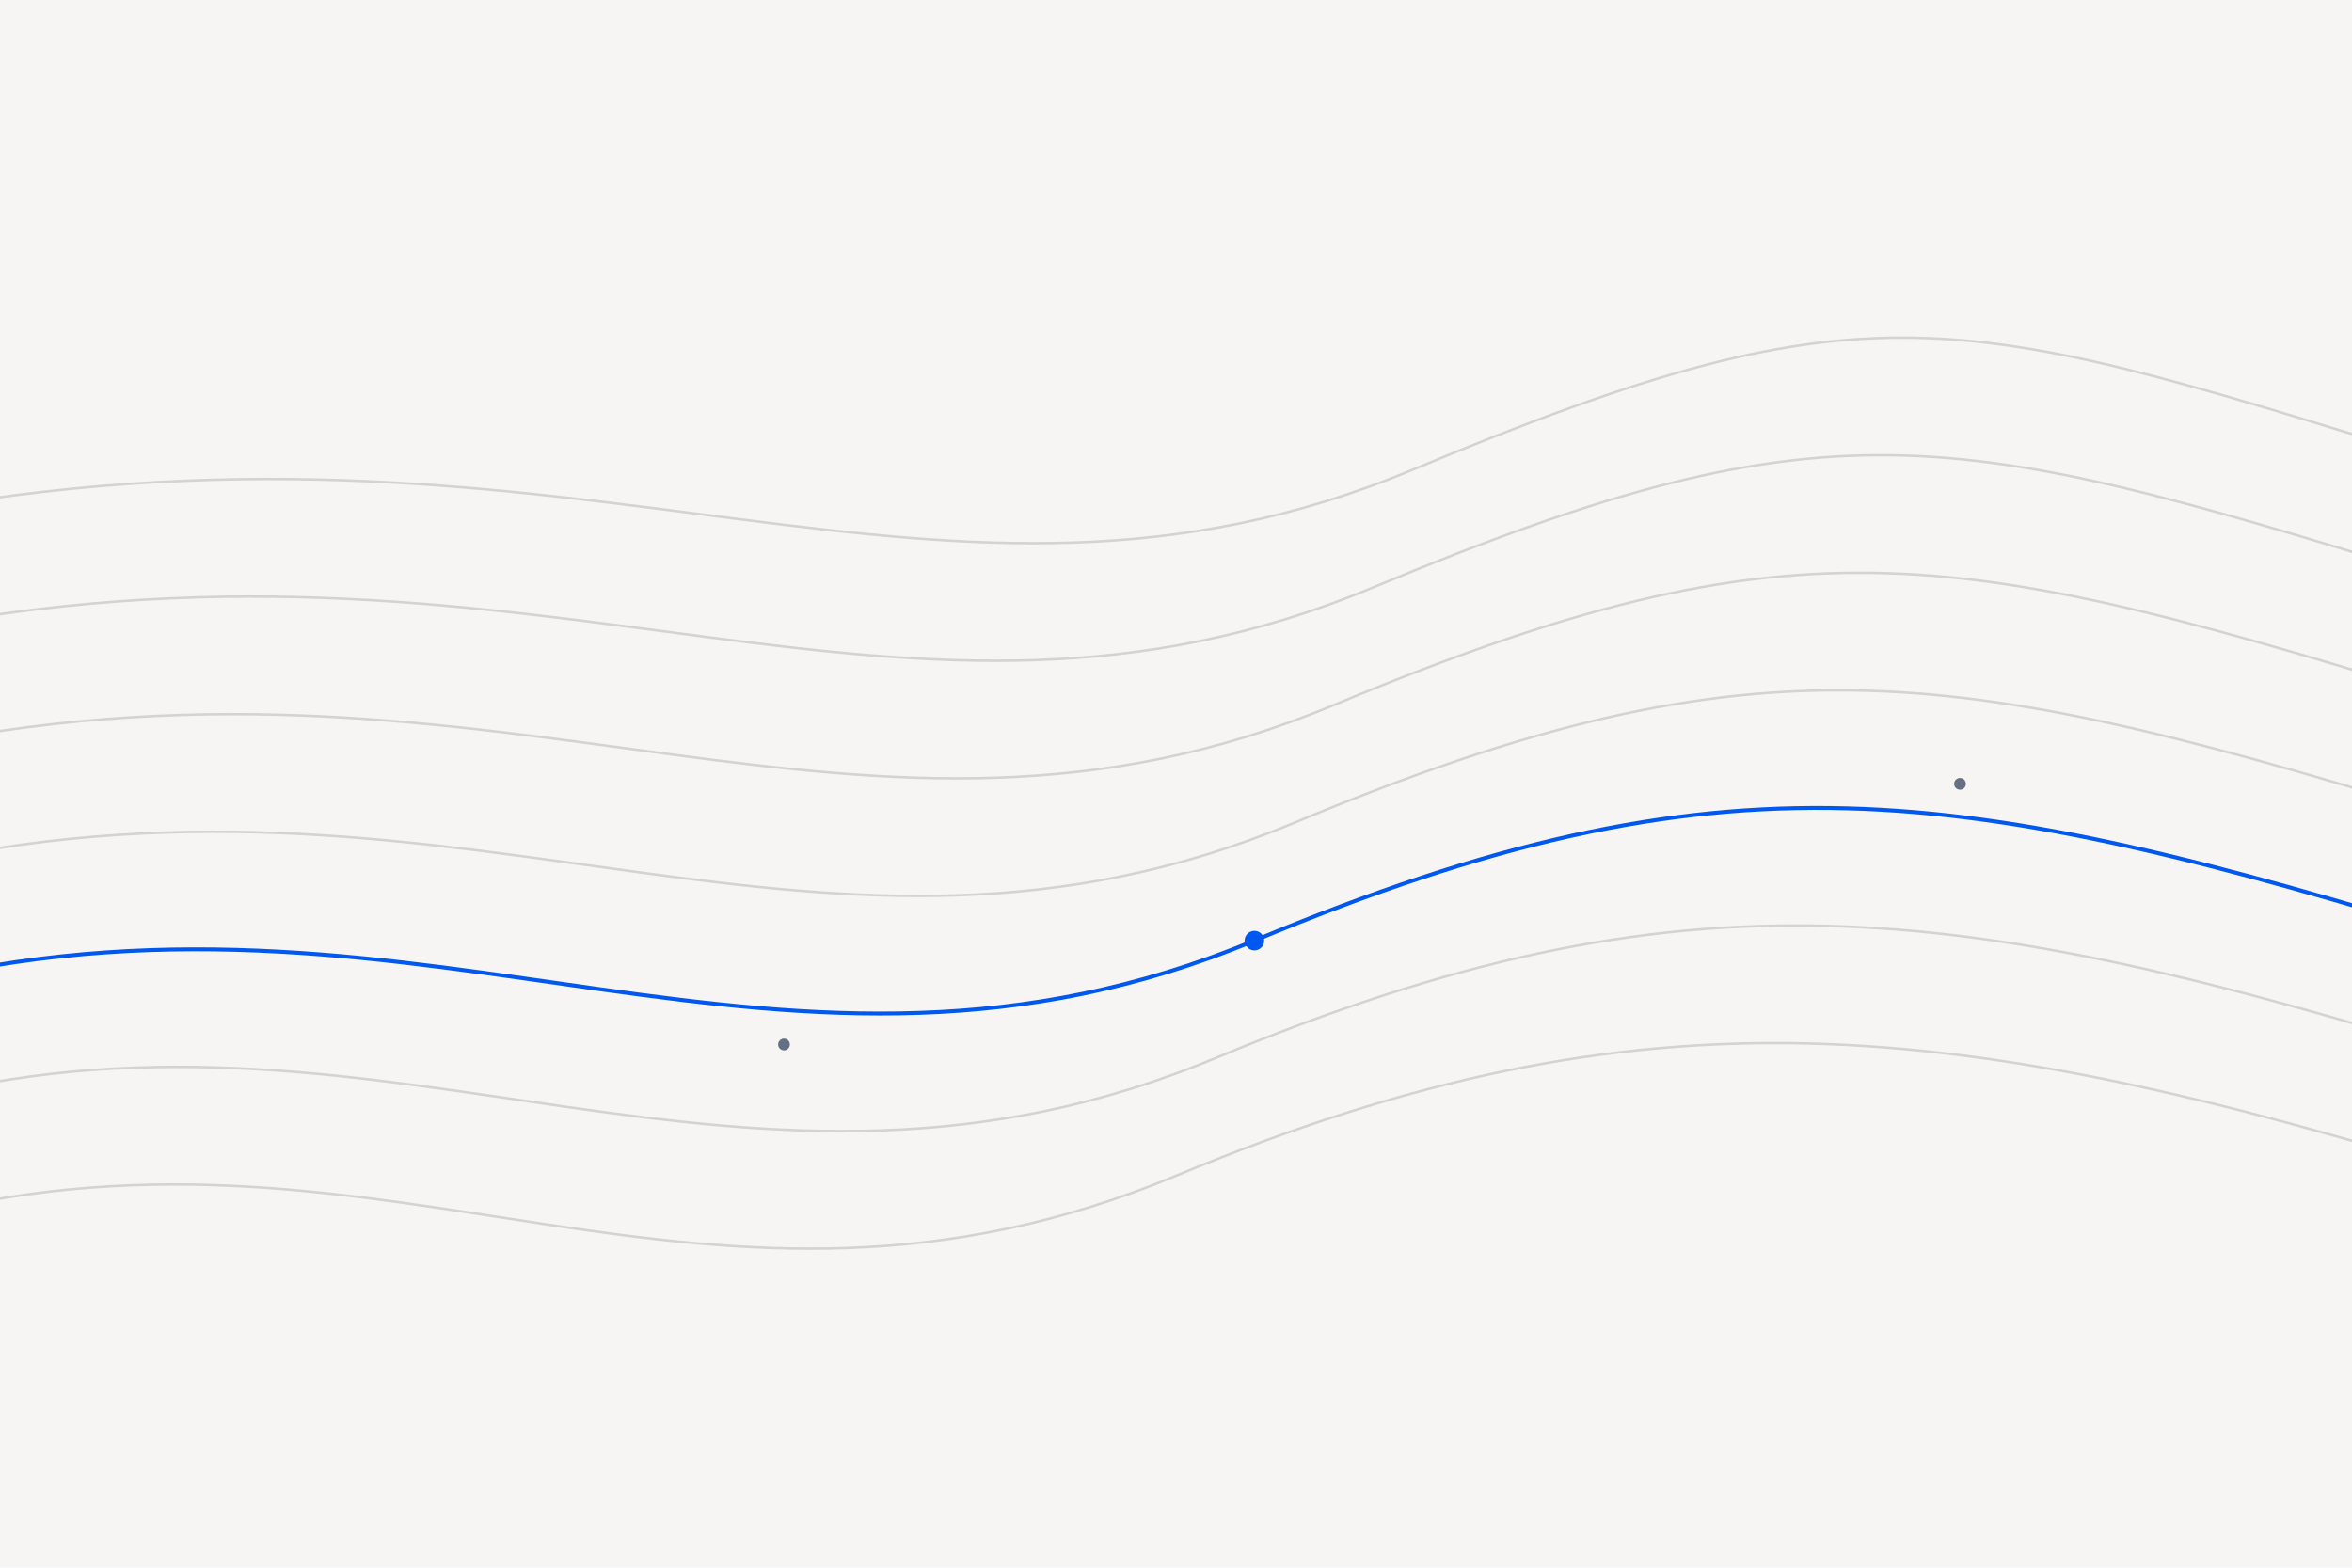
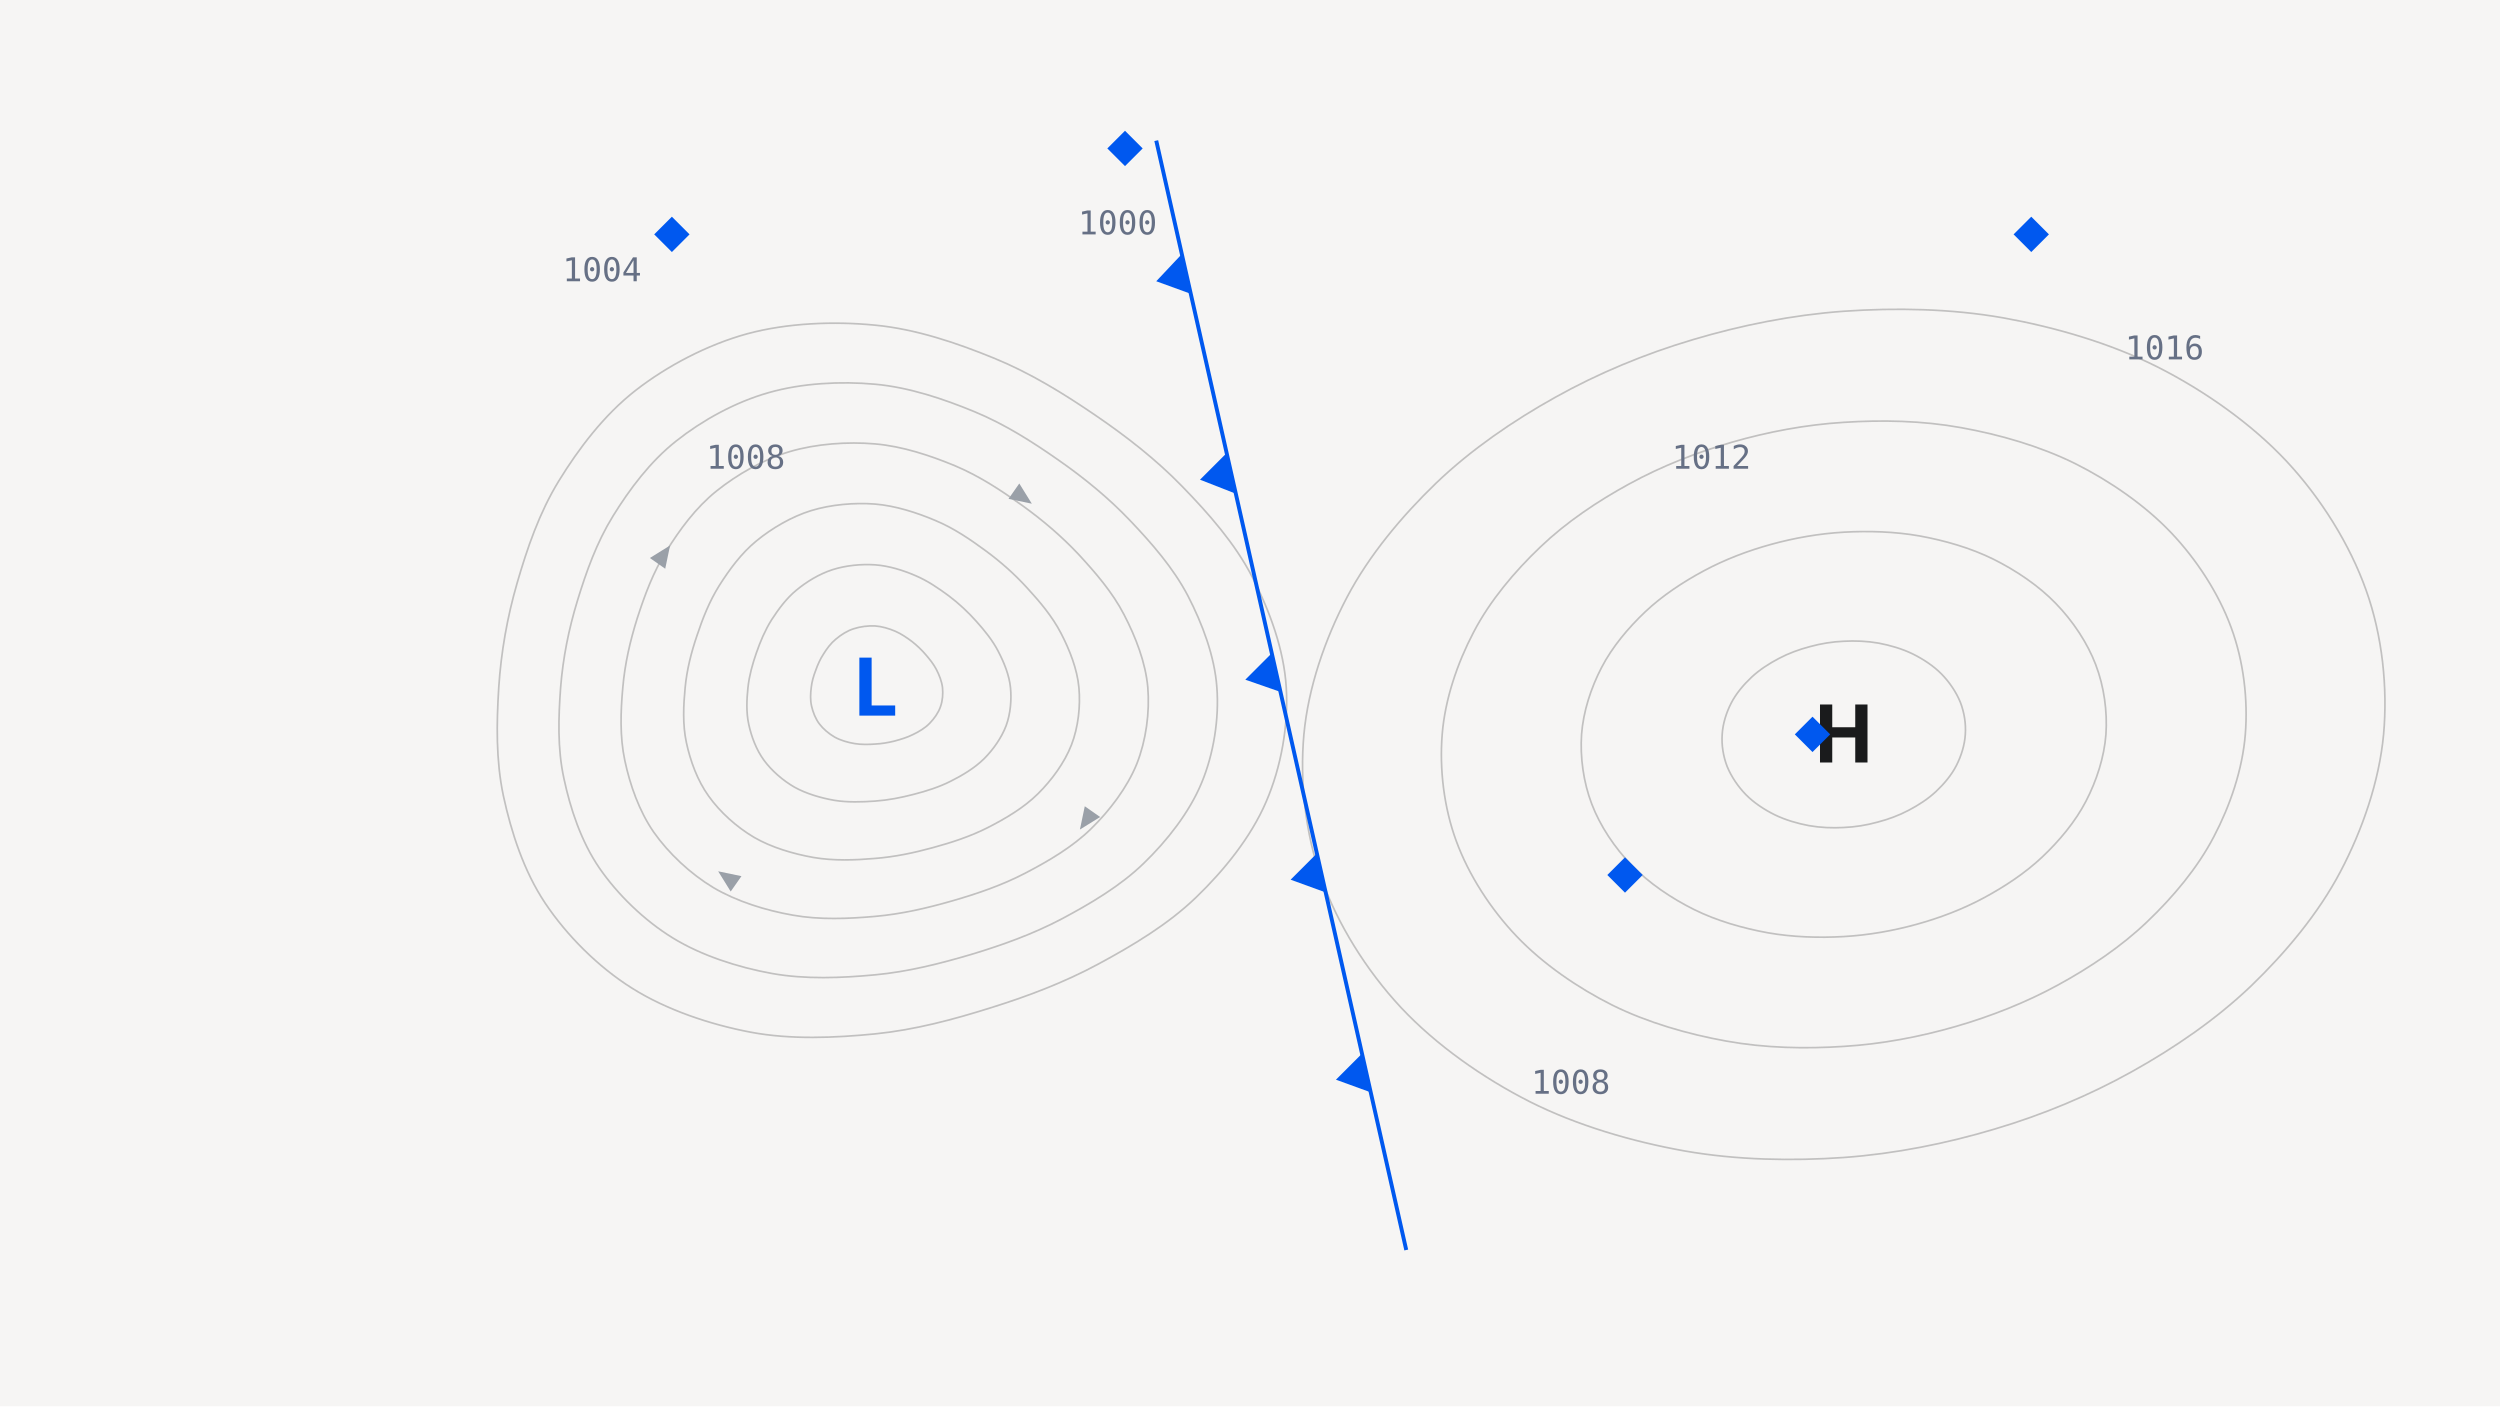
- <svg xmlns="http://www.w3.org/2000/svg" viewBox="0 0 1200 800" preserveAspectRatio="xMidYMid slice" role="img" aria-label="Abstract topographic contour field">
-   <rect width="1200" height="800" fill="#f6f5f4" />
-   <g fill="none" stroke="#1a1b1c" stroke-opacity="0.16" stroke-width="1.25">
-     <path d="M-40 620 C 200 560, 360 700, 600 600 S 1000 520, 1260 600" />
-     <path d="M-40 560 C 200 500, 380 640, 620 540 S 1000 460, 1260 540" />
-     <path d="M-40 500 C 220 440, 400 580, 640 480 S 1000 400, 1260 480" />
-     <path d="M-40 440 C 240 380, 420 520, 660 420 S 1000 340, 1260 420" />
-     <path d="M-40 380 C 260 320, 440 460, 680 360 S 1000 280, 1260 360" />
-     <path d="M-40 320 C 280 260, 460 400, 700 300 S 1000 220, 1260 300" />
-     <path d="M-40 260 C 300 200, 480 340, 720 240 S 1000 160, 1260 240" />
-   </g>
-   <g fill="none" stroke="#0058ef" stroke-width="2">
-     <path d="M-40 500 C 220 440, 400 580, 640 480 S 1000 400, 1260 480" />
-   </g>
-   <g fill="#0058ef">
-     <circle cx="640" cy="480" r="5" />
-   </g>
-   <g fill="#667085">
-     <circle cx="400" cy="533" r="3" />
-     <circle cx="1000" cy="400" r="3" />
-   </g>
+ <svg xmlns="http://www.w3.org/2000/svg" viewBox="0 0 1600 900" preserveAspectRatio="xMidYMid slice" role="img" aria-label="Synoptic surface analysis: isobars around a low and high pressure center, a cold front, cyclonic wind arrows, station markers, and pressure labels in hectopascals.">
+   <rect width="1600" height="900" fill="#f6f5f4" />
+   <path d="M603.2,440.0 C603.6,444.0 603.3,448.4 601.9,452.3 C600.6,456.1 597.9,459.9 595.0,462.9 C592.1,465.9 588.1,468.3 584.3,470.1 C580.6,472.0 576.4,473.2 572.4,474.3 C568.3,475.3 564.2,476.0 560.0,476.2 C555.8,476.5 551.3,476.6 547.0,475.9 C542.8,475.2 538.1,473.9 534.3,471.8 C530.6,469.7 526.9,466.6 524.4,463.3 C521.9,460.0 520.3,455.8 519.4,451.9 C518.5,448.0 518.7,443.8 519.2,440.0 C519.6,436.2 520.7,432.5 522.1,428.9 C523.4,425.3 524.9,421.8 527.1,418.5 C529.2,415.1 531.7,411.7 535.0,409.0 C538.2,406.3 542.2,403.7 546.4,402.4 C550.6,401.0 555.6,400.4 560.0,400.6 C564.4,400.9 569.0,402.3 573.0,404.0 C576.9,405.7 580.5,408.2 583.7,410.6 C586.9,413.1 589.8,415.9 592.3,418.8 C594.9,421.8 597.5,425.0 599.3,428.5 C601.1,432.0 602.7,436.0 603.2,440.0 Z" fill="none" stroke="#1a1b1c" stroke-opacity="0.24" stroke-width="1.1" />
+   <path d="M646.7,440.0 C647.5,447.9 646.7,456.9 643.9,464.5 C641.0,472.1 635.7,479.7 629.8,485.6 C623.8,491.5 616.0,496.2 608.4,500.0 C600.9,503.8 592.8,506.3 584.7,508.4 C576.6,510.5 568.5,512.1 560.0,512.7 C551.5,513.3 542.5,513.6 533.9,512.2 C525.4,510.7 516.0,508.0 508.5,503.8 C501.0,499.5 493.8,493.2 488.9,486.5 C484.0,479.8 480.9,471.4 479.2,463.6 C477.5,455.9 477.9,447.6 478.7,440.0 C479.5,432.4 481.6,425.0 484.1,417.8 C486.6,410.6 489.6,403.4 493.8,396.7 C498.1,390.1 503.2,383.0 509.7,377.7 C516.2,372.3 524.4,367.3 532.8,364.6 C541.2,361.9 551.2,360.9 560.0,361.5 C568.8,362.1 578.0,365.0 585.9,368.4 C593.7,371.7 600.8,376.6 607.3,381.4 C613.8,386.3 619.5,391.7 624.8,397.6 C630.1,403.5 635.3,409.9 638.9,416.9 C642.6,424.0 645.9,432.1 646.7,440.0 Z" fill="none" stroke="#1a1b1c" stroke-opacity="0.24" stroke-width="1.1" />
+   <path d="M690.5,440.0 C691.6,451.9 690.1,465.4 685.7,476.8 C681.3,488.1 673.1,499.3 664.2,508.1 C655.3,516.9 643.5,523.9 632.3,529.6 C621.1,535.3 609.1,539.2 597.0,542.5 C585.0,545.8 572.7,548.4 560.0,549.4 C547.3,550.5 533.6,551.0 520.7,548.8 C507.8,546.5 493.8,542.4 482.6,535.9 C471.4,529.3 460.8,519.7 453.6,509.6 C446.3,499.5 441.8,486.9 439.3,475.3 C436.8,463.7 437.4,451.4 438.5,440.0 C439.6,428.6 442.4,417.5 446.1,406.7 C449.7,395.8 454.0,384.9 460.3,374.8 C466.7,364.7 474.4,354.1 484.2,346.1 C494.0,338.1 506.5,330.7 519.1,326.8 C531.8,322.9 546.8,321.6 560.0,322.6 C573.2,323.7 586.8,328.1 598.6,333.1 C610.4,338.0 620.9,345.2 630.7,352.4 C640.5,359.6 649.4,367.5 657.4,376.3 C665.5,385.1 673.5,394.6 679.0,405.2 C684.5,415.8 689.4,428.1 690.5,440.0 Z" fill="none" stroke="#1a1b1c" stroke-opacity="0.24" stroke-width="1.1" />
+   <path d="M734.6,440.0 C735.9,455.9 733.5,473.9 727.5,489.0 C721.4,504.0 710.2,518.8 698.3,530.4 C686.4,542.1 670.8,551.2 656.0,558.9 C641.2,566.6 625.3,572.0 609.3,576.6 C593.3,581.2 577.0,585.0 560.0,586.5 C543.0,588.0 524.6,588.8 507.4,585.7 C490.2,582.7 471.5,576.9 456.6,568.1 C441.8,559.2 427.9,546.1 418.4,532.6 C409.0,519.0 403.2,502.3 399.9,486.8 C396.6,471.4 397.2,455.2 398.6,440.0 C399.9,424.8 403.3,410.1 407.9,395.5 C412.6,381.0 418.0,366.2 426.5,352.7 C434.9,339.1 445.3,324.9 458.5,314.3 C471.7,303.7 488.6,294.0 505.5,289.0 C522.4,284.0 542.4,282.6 560.0,284.1 C577.6,285.6 595.5,291.6 611.2,298.1 C626.9,304.7 640.9,314.0 654.1,323.4 C667.3,332.9 679.4,343.2 690.3,354.8 C701.1,366.5 712.1,379.2 719.4,393.4 C726.8,407.6 733.2,424.1 734.6,440.0 Z" fill="none" stroke="#1a1b1c" stroke-opacity="0.24" stroke-width="1.1" />
+   <path d="M778.8,440.0 C780.3,459.9 776.8,482.4 769.0,501.1 C761.2,519.9 747.0,538.0 732.0,552.5 C717.1,567.0 697.9,578.3 679.5,588.1 C661.1,597.8 641.6,604.8 621.7,610.8 C601.7,616.7 581.3,621.9 560.0,623.9 C538.7,625.9 515.5,626.9 493.9,623.0 C472.4,619.1 449.0,611.6 430.6,600.3 C412.2,589.0 395.2,572.4 383.5,555.4 C371.9,538.4 365.0,517.5 360.9,498.2 C356.7,479.0 357.4,459.0 358.8,440.0 C360.3,421.0 364.0,402.6 369.6,384.3 C375.2,366.0 381.8,347.3 392.3,330.3 C402.8,313.3 416.1,295.4 432.7,282.3 C449.3,269.1 470.6,257.3 491.9,251.3 C513.1,245.2 538.0,243.9 560.0,245.9 C582.0,247.9 604.1,255.4 623.7,263.5 C643.3,271.6 660.9,282.9 677.5,294.5 C694.1,306.1 709.5,318.7 723.3,333.2 C737.1,347.7 751.0,363.6 760.3,381.4 C769.5,399.2 777.4,420.1 778.8,440.0 Z" fill="none" stroke="#1a1b1c" stroke-opacity="0.24" stroke-width="1.1" />
+   <path d="M823.2,440.0 C824.7,464.0 820.0,490.8 810.3,513.2 C800.7,535.6 783.4,557.1 765.5,574.3 C747.6,591.6 724.8,605.2 702.9,617.0 C681.0,628.8 657.8,637.6 634.0,645.0 C610.2,652.5 585.6,659.1 560.0,661.7 C534.4,664.2 506.3,665.5 480.4,660.6 C454.5,655.7 426.5,646.3 404.6,632.5 C382.7,618.8 362.6,598.5 348.9,578.0 C335.2,557.5 327.2,532.5 322.2,509.5 C317.3,486.5 317.8,462.7 319.2,440.0 C320.7,417.3 324.6,395.1 331.0,373.0 C337.4,351.0 345.1,328.2 357.7,307.7 C370.3,287.2 386.5,265.7 406.6,250.0 C426.7,234.3 452.7,220.6 478.3,213.6 C503.8,206.7 533.7,205.5 560.0,208.1 C586.3,210.6 612.6,219.6 636.1,229.2 C659.6,238.8 680.7,251.9 700.8,265.6 C720.9,279.3 739.9,294.1 756.7,311.4 C773.5,328.7 790.5,347.9 801.5,369.4 C812.6,390.8 821.8,416.0 823.2,440.0 Z" fill="none" stroke="#1a1b1c" stroke-opacity="0.24" stroke-width="1.1" />
+   <path d="M1257.8,470.0 C1257.4,476.8 1255.2,483.8 1252.1,489.9 C1249.0,496.0 1244.2,501.7 1239.1,506.5 C1234.0,511.3 1227.8,515.3 1221.5,518.6 C1215.3,521.9 1208.4,524.4 1201.5,526.2 C1194.6,528.1 1187.3,529.3 1180.0,529.6 C1172.7,530.0 1165.0,529.7 1157.7,528.4 C1150.3,527.0 1142.7,524.8 1135.9,521.5 C1129.2,518.2 1122.5,513.8 1117.4,508.6 C1112.4,503.5 1108.0,497.0 1105.4,490.6 C1102.9,484.2 1101.7,476.8 1102.2,470.0 C1102.6,463.2 1104.8,456.2 1107.9,450.1 C1111.0,444.0 1115.8,438.3 1120.9,433.5 C1126.0,428.7 1132.2,424.7 1138.5,421.4 C1144.7,418.1 1151.6,415.6 1158.5,413.8 C1165.4,411.9 1172.7,410.7 1180.0,410.4 C1187.3,410.0 1195.0,410.3 1202.3,411.6 C1209.7,413.0 1217.3,415.2 1224.1,418.5 C1230.8,421.8 1237.5,426.2 1242.6,431.4 C1247.6,436.5 1252.0,443.0 1254.6,449.4 C1257.1,455.8 1258.3,463.2 1257.8,470.0 Z" fill="none" stroke="#1a1b1c" stroke-opacity="0.24" stroke-width="1.1" />
+   <path d="M1347.8,470.0 C1346.7,484.6 1341.8,499.7 1335.0,512.8 C1328.2,525.9 1318.0,538.1 1307.0,548.5 C1296.1,558.8 1282.9,567.5 1269.5,574.7 C1256.1,581.9 1241.4,587.5 1226.5,591.6 C1211.6,595.7 1195.8,598.5 1180.0,599.4 C1164.2,600.3 1147.4,599.8 1131.5,597.0 C1115.5,594.1 1098.7,589.3 1084.2,582.1 C1069.7,574.9 1055.2,565.1 1044.3,553.8 C1033.4,542.6 1024.0,528.5 1018.7,514.5 C1013.4,500.6 1011.2,484.6 1012.2,470.0 C1013.3,455.4 1018.2,440.3 1025.0,427.2 C1031.8,414.1 1042.0,401.9 1053.0,391.5 C1063.9,381.2 1077.1,372.5 1090.5,365.3 C1103.9,358.1 1118.6,352.5 1133.5,348.4 C1148.4,344.3 1164.2,341.5 1180.0,340.6 C1195.8,339.7 1212.6,340.2 1228.5,343.0 C1244.5,345.9 1261.3,350.7 1275.8,357.9 C1290.3,365.1 1304.8,374.9 1315.7,386.2 C1326.6,397.4 1336.0,411.5 1341.3,425.5 C1346.6,439.4 1348.8,455.4 1347.8,470.0 Z" fill="none" stroke="#1a1b1c" stroke-opacity="0.24" stroke-width="1.1" />
+   <path d="M1437.0,470.0 C1435.2,492.3 1427.4,515.4 1416.9,535.4 C1406.5,555.4 1390.8,574.1 1374.2,589.9 C1357.6,605.8 1337.6,619.2 1317.1,630.4 C1296.6,641.6 1274.3,650.4 1251.5,657.0 C1228.6,663.6 1204.4,668.2 1180.0,669.7 C1155.6,671.3 1129.6,670.8 1104.9,666.3 C1080.3,661.9 1054.3,654.4 1031.9,643.3 C1009.5,632.1 987.3,616.7 970.7,599.3 C954.0,581.8 940.0,560.0 932.1,538.5 C924.1,516.9 921.2,492.3 923.0,470.0 C924.8,447.7 932.6,424.6 943.1,404.6 C953.5,384.6 969.2,365.9 985.8,350.1 C1002.4,334.2 1022.4,320.8 1042.9,309.6 C1063.4,298.4 1085.7,289.6 1108.5,283.0 C1131.4,276.4 1155.6,271.8 1180.0,270.3 C1204.4,268.7 1230.4,269.2 1255.1,273.7 C1279.7,278.1 1305.7,285.6 1328.1,296.7 C1350.5,307.9 1372.7,323.3 1389.3,340.7 C1406.0,358.2 1420.0,380.0 1427.9,401.5 C1435.9,423.1 1438.8,447.7 1437.0,470.0 Z" fill="none" stroke="#1a1b1c" stroke-opacity="0.24" stroke-width="1.1" />
+   <path d="M1525.5,470.0 C1522.7,500.0 1512.0,531.0 1497.9,557.8 C1483.8,584.6 1462.9,609.6 1440.7,631.0 C1418.4,652.3 1391.8,670.6 1364.5,685.8 C1337.1,701.1 1307.3,713.5 1276.6,722.6 C1245.8,731.8 1213.1,738.4 1180.0,740.8 C1146.9,743.1 1111.6,742.5 1078.1,736.6 C1044.6,730.6 1009.3,720.3 979.1,705.1 C948.9,689.8 919.0,668.7 896.7,644.9 C874.5,621.1 856.1,591.5 845.7,562.3 C835.3,533.2 831.8,500.0 834.5,470.0 C837.3,440.0 848.0,409.0 862.1,382.2 C876.2,355.4 897.1,330.4 919.3,309.0 C941.6,287.7 968.2,269.4 995.5,254.2 C1022.9,238.9 1052.7,226.5 1083.4,217.4 C1114.2,208.2 1146.9,201.6 1180.0,199.2 C1213.1,196.9 1248.4,197.5 1281.9,203.4 C1315.4,209.4 1350.7,219.7 1380.9,234.9 C1411.1,250.2 1441.0,271.3 1463.3,295.1 C1485.5,318.9 1503.9,348.5 1514.3,377.7 C1524.7,406.8 1528.2,440.0 1525.5,470.0 Z" fill="none" stroke="#1a1b1c" stroke-opacity="0.24" stroke-width="1.1" />
+   <line x1="740" y1="90" x2="900" y2="800" stroke="#0058ef" stroke-width="2.5" />
+   <path d="M762,188 L740,180 L756,163 Z" fill="#0058ef" />
+   <path d="M791,316 L768,307 L785,290 Z" fill="#0058ef" />
+   <path d="M820,443 L797,435 L814,418 Z" fill="#0058ef" />
+   <path d="M848,571 L826,563 L843,546 Z" fill="#0058ef" />
+   <path d="M877,699 L855,691 L872,674 Z" fill="#0058ef" />
+   <path d="M-7,-6 L7,0 L-7,6 Z" fill="#9aa0a8" transform="translate(695.1601 525.1761) rotate(125)" />
+   <path d="M-7,-6 L7,0 L-7,6 Z" fill="#9aa0a8" transform="translate(465.3599 561.6441) rotate(215)" />
+   <path d="M-7,-6 L7,0 L-7,6 Z" fill="#9aa0a8" transform="translate(424.8399 354.8239) rotate(305)" />
+   <path d="M-7,-6 L7,0 L-7,6 Z" fill="#9aa0a8" transform="translate(654.6401 318.3559) rotate(395)" />
+   <text x="452" y="300" font-family="monospace" font-size="21" fill="#667085">1008</text>
+   <text x="360" y="180" font-family="monospace" font-size="21" fill="#667085">1004</text>
+   <text x="690" y="150" font-family="monospace" font-size="21" fill="#667085">1000</text>
+   <text x="1070" y="300" font-family="monospace" font-size="21" fill="#667085">1012</text>
+   <text x="1360" y="230" font-family="monospace" font-size="21" fill="#667085">1016</text>
+   <text x="980" y="700" font-family="monospace" font-size="21" fill="#667085">1008</text>
+   <text x="560" y="458" font-family="Instrument Sans, sans-serif" font-size="52" font-weight="600" fill="#0058ef" text-anchor="middle">L</text>
+   <text x="1180" y="488" font-family="Instrument Sans, sans-serif" font-size="52" font-weight="600" fill="#1a1b1c" text-anchor="middle">H</text>
+   <rect x="422" y="142" width="16" height="16" fill="#0058ef" transform="rotate(45 430 150)" />
+   <rect x="712" y="87" width="16" height="16" fill="#0058ef" transform="rotate(45 720 95)" />
+   <rect x="1292" y="142" width="16" height="16" fill="#0058ef" transform="rotate(45 1300 150)" />
+   <rect x="1152" y="462" width="16" height="16" fill="#0058ef" transform="rotate(45 1160 470)" />
+   <rect x="1032" y="552" width="16" height="16" fill="#0058ef" transform="rotate(45 1040 560)" />
</svg>
